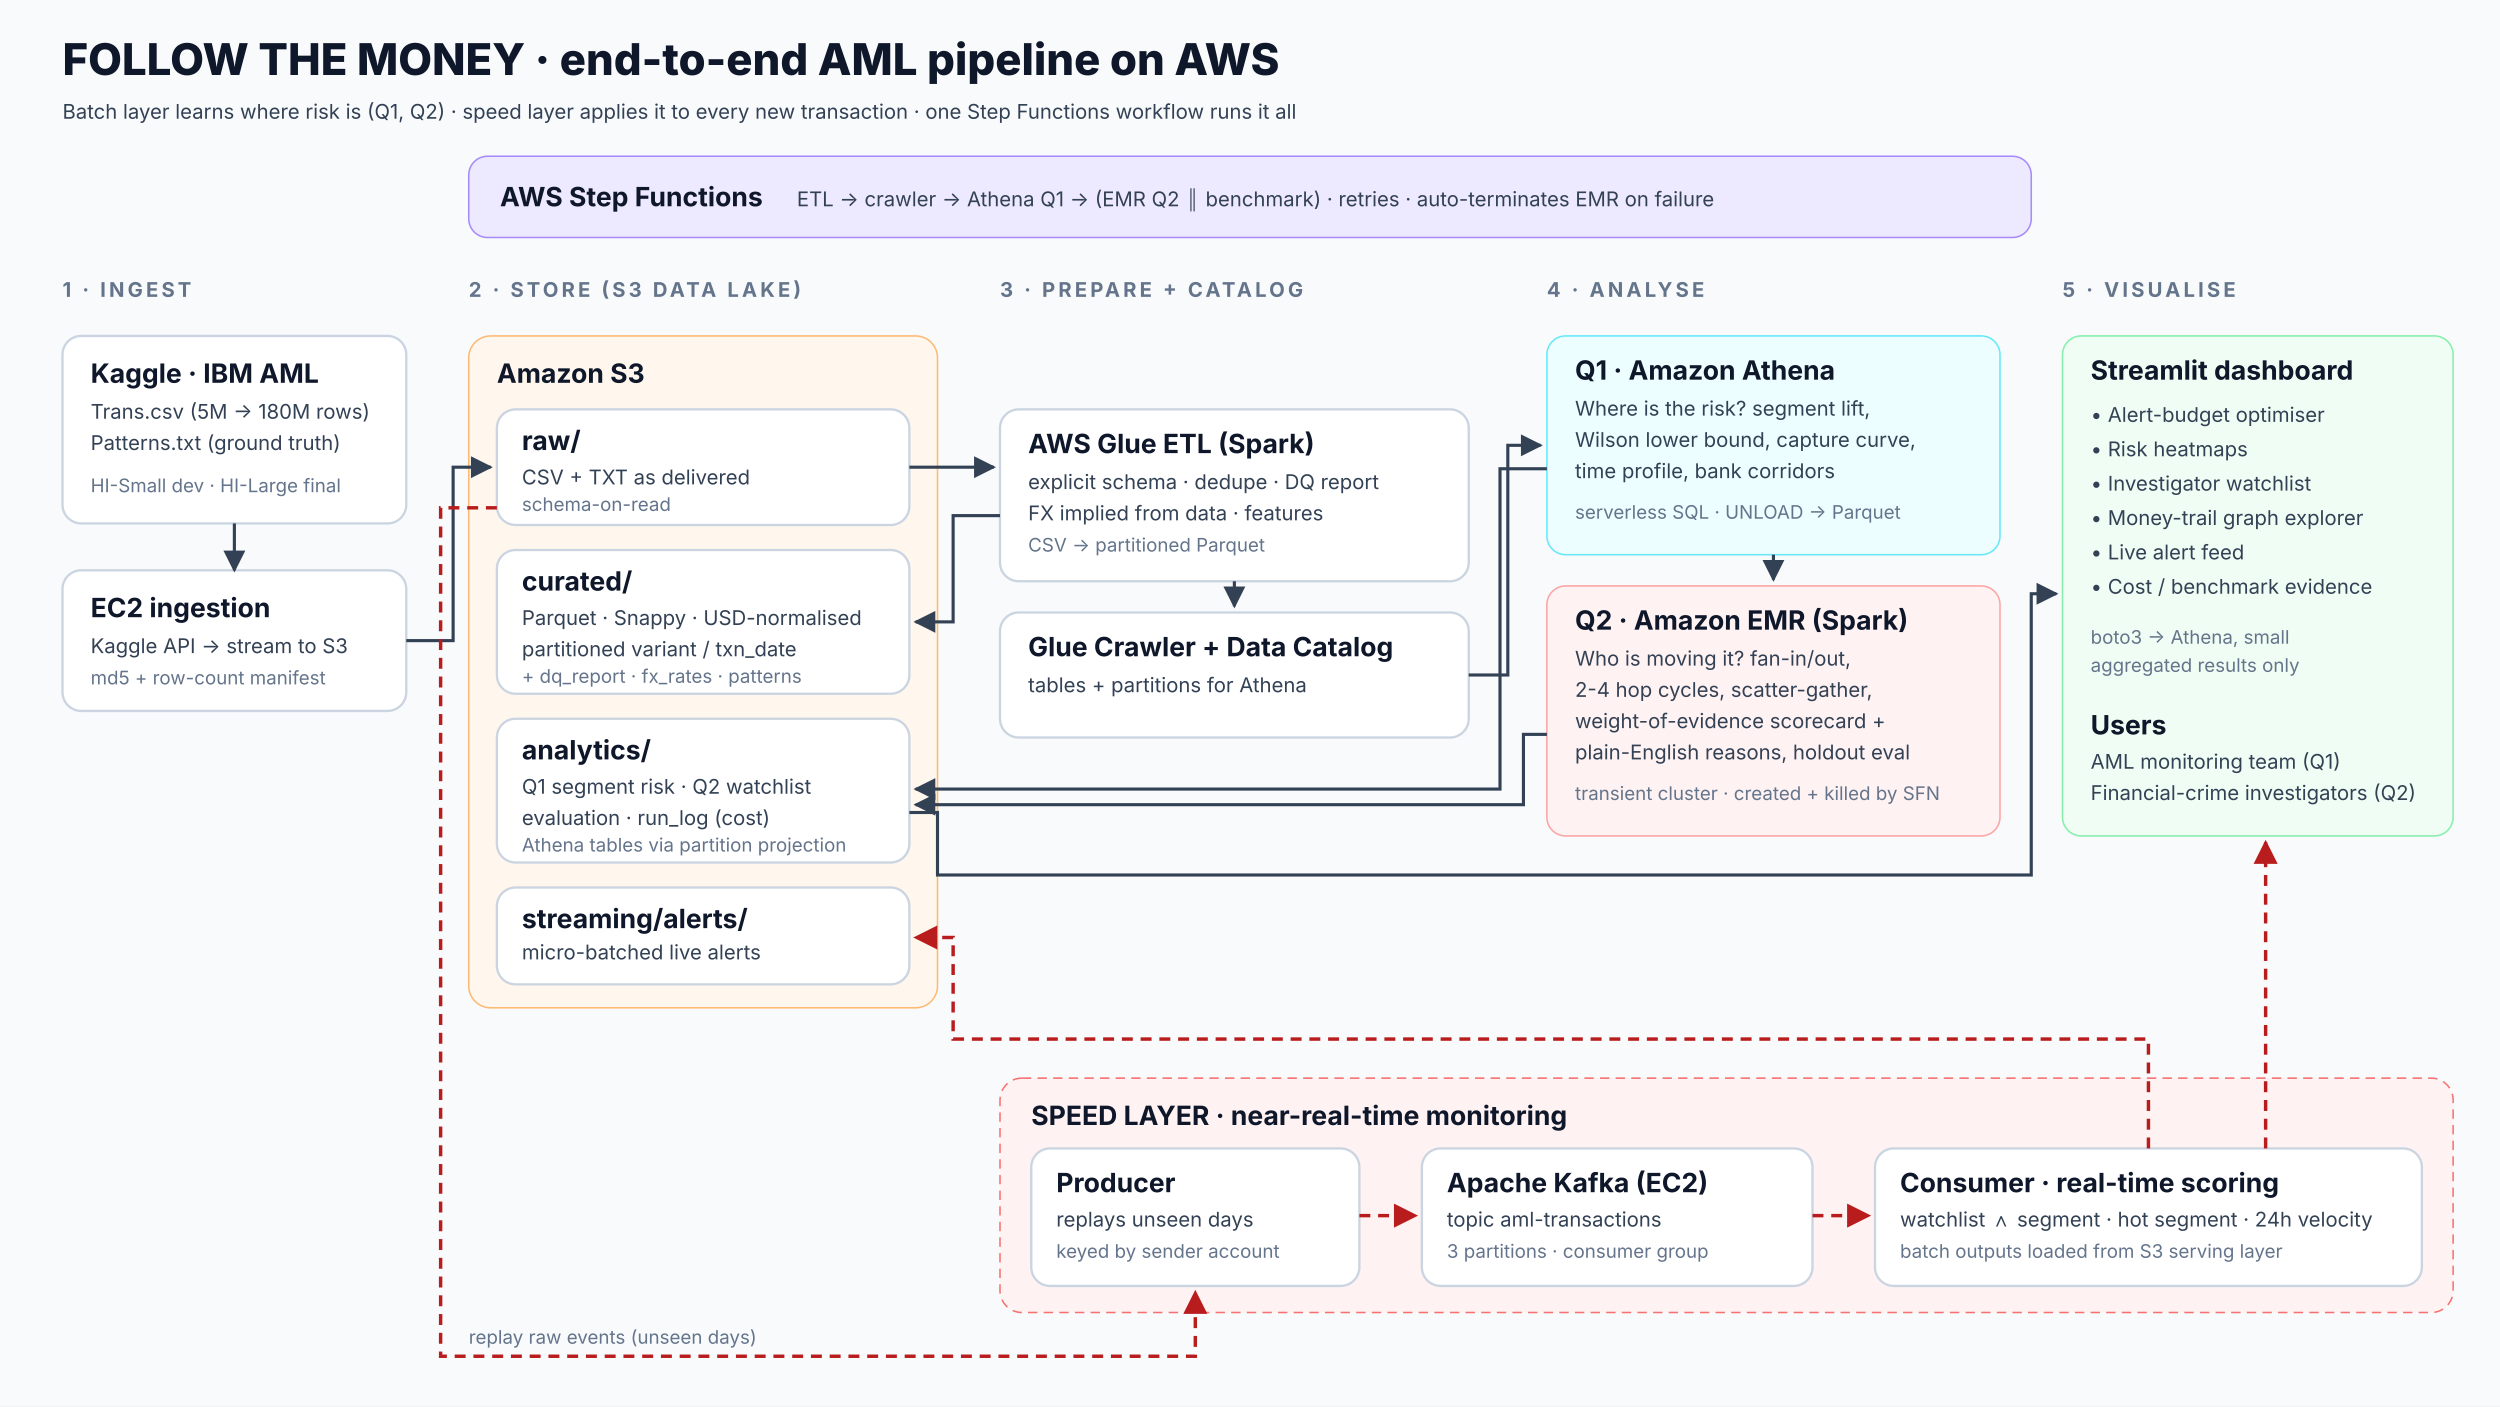
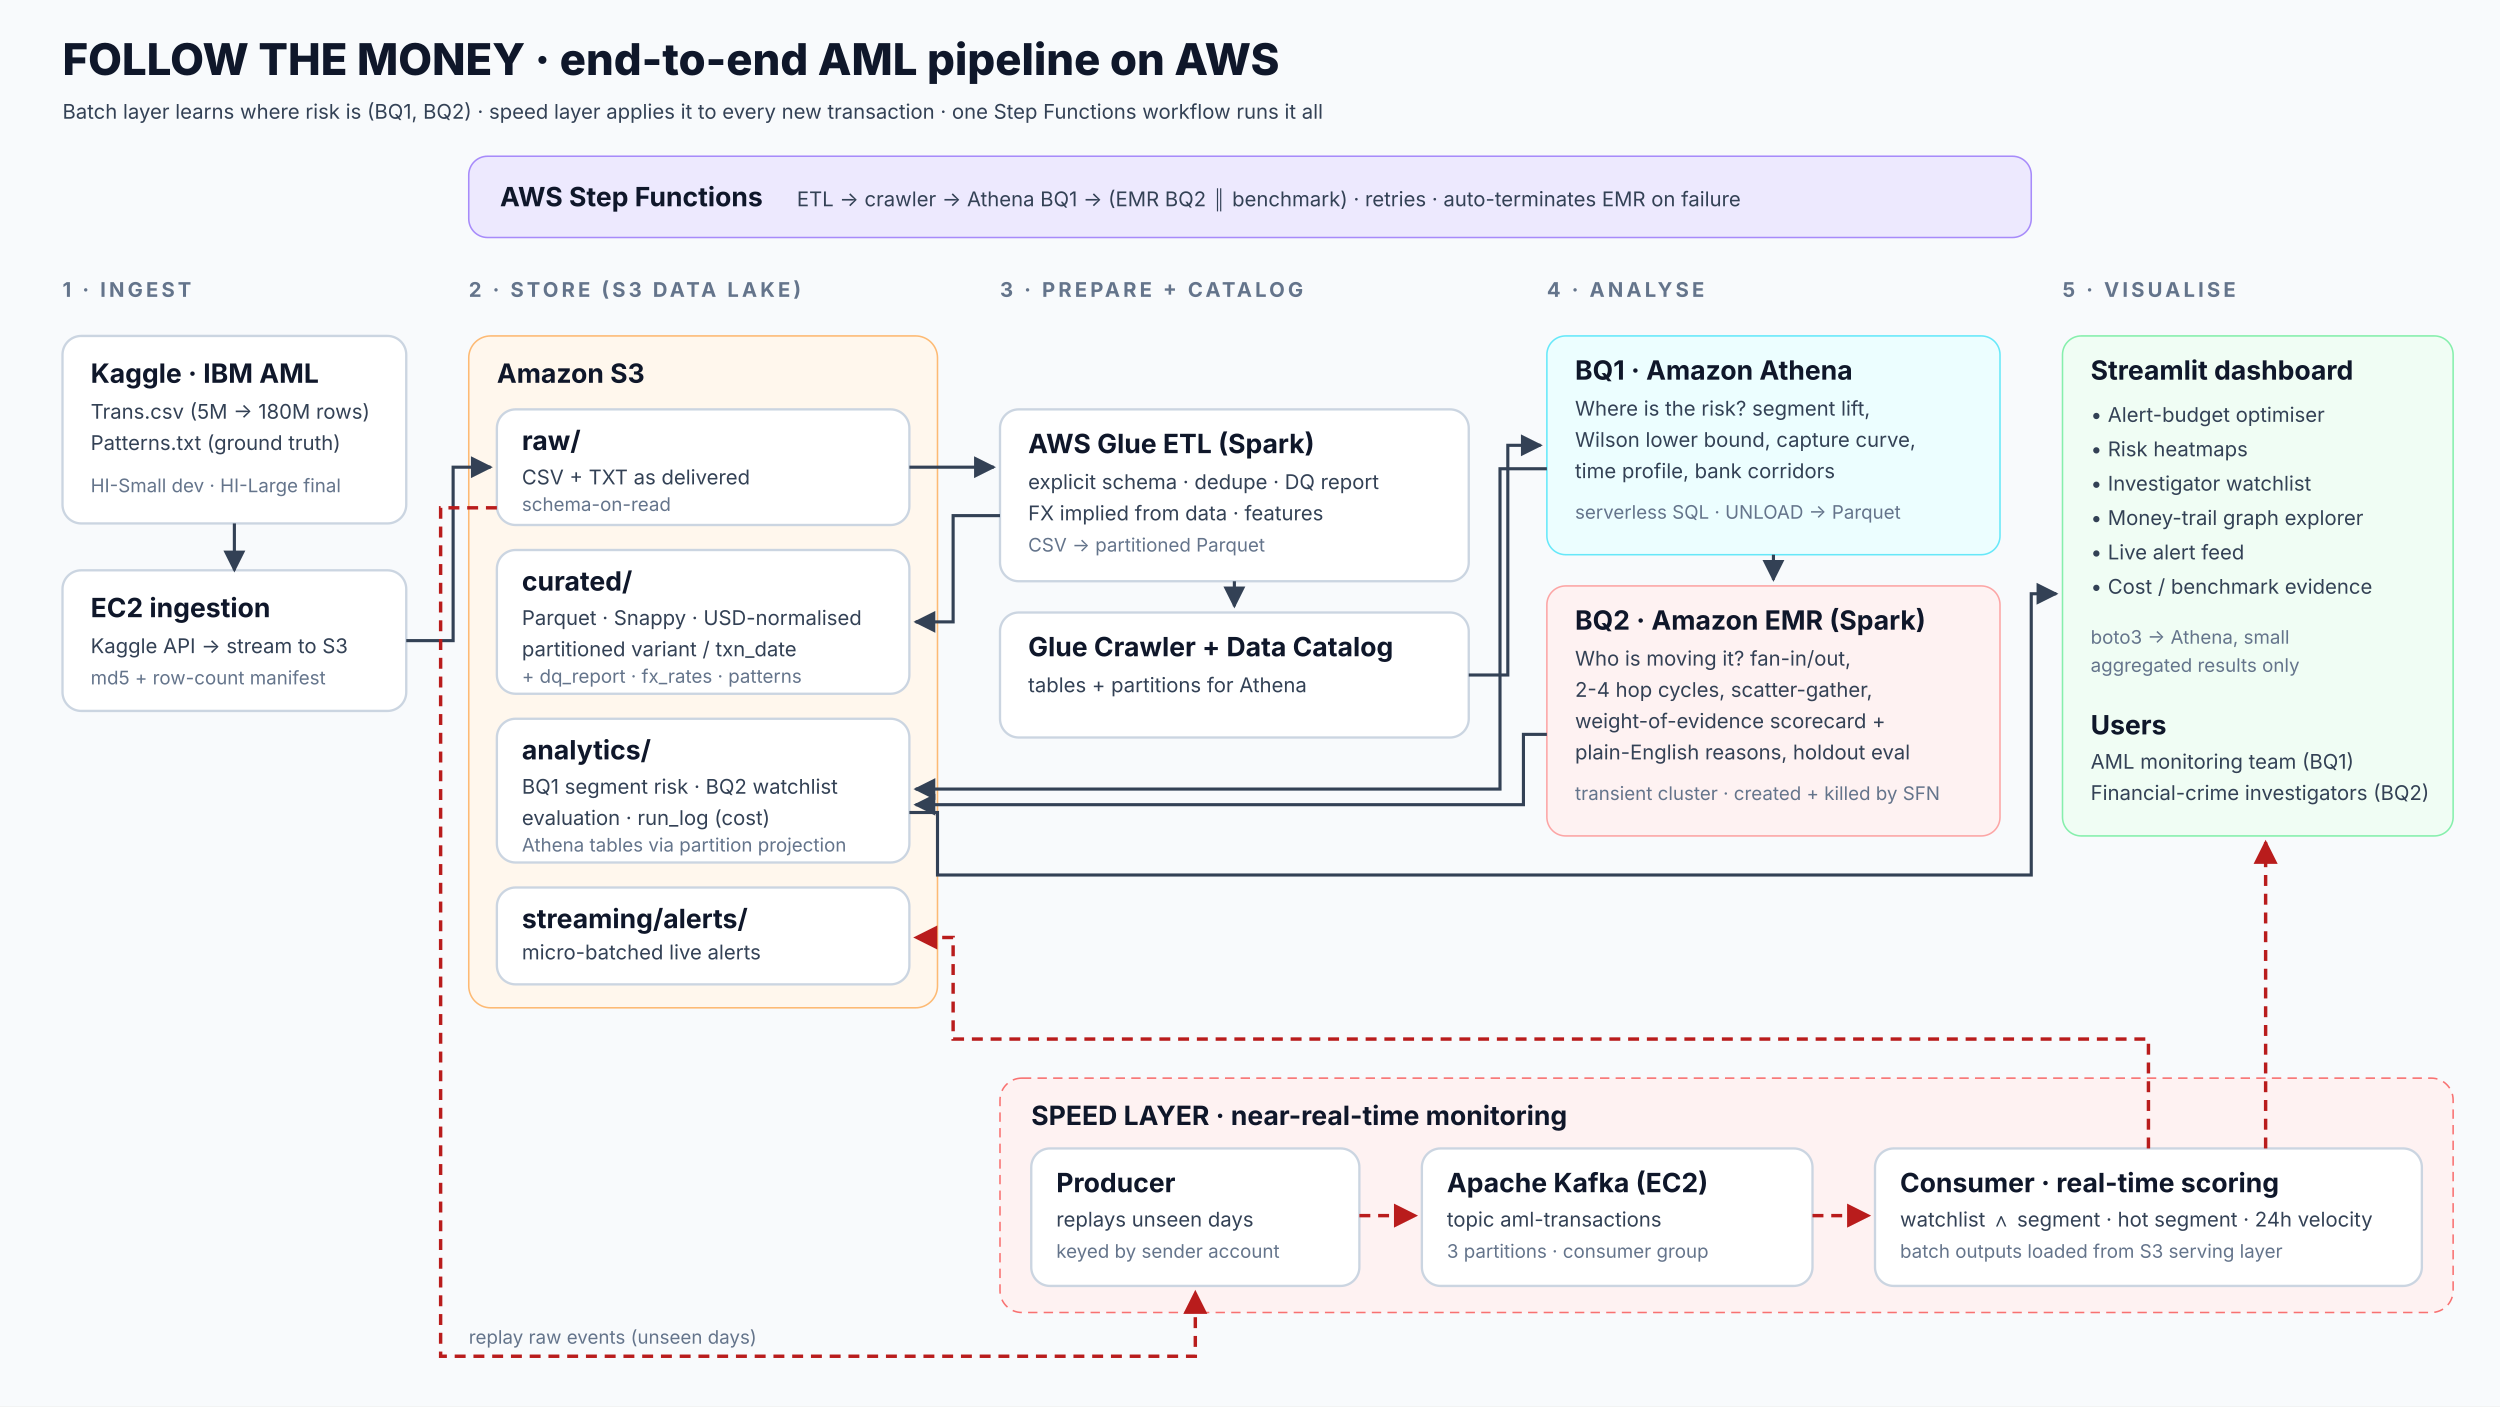
<svg xmlns="http://www.w3.org/2000/svg" viewBox="0 0 1600 900" width="1600" height="900" font-family="Inter, Helvetica, Arial, sans-serif">
  <defs>
    <marker id="a" viewBox="0 0 10 10" refX="9" refY="5" markerWidth="7" markerHeight="7" orient="auto-start-reverse">
      <path d="M0,0 L10,5 L0,10 z" fill="#334155" />
    </marker>
    <marker id="ar" viewBox="0 0 10 10" refX="9" refY="5" markerWidth="7" markerHeight="7" orient="auto-start-reverse">
      <path d="M0,0 L10,5 L0,10 z" fill="#b91c1c" />
    </marker>
    <style>
      .t{font-size:17px;font-weight:700;fill:#0f172a}
      .s{font-size:13px;fill:#334155}
      .x{font-size:12px;fill:#64748b}
      .lane{font-size:13px;font-weight:700;letter-spacing:2px;fill:#64748b}
      .box{fill:#fff;stroke:#cbd5e1;stroke-width:1.5;rx:12}
      .ln{stroke:#334155;stroke-width:2;fill:none;marker-end:url(#a)}
      .lr{stroke:#b91c1c;stroke-width:2.2;fill:none;marker-end:url(#ar);stroke-dasharray:7 5}
    </style>
  </defs>
  <rect width="1600" height="900" fill="#f8fafc" />
  <text x="40" y="48" font-size="28" font-weight="800" fill="#0f172a">FOLLOW THE MONEY · end-to-end AML pipeline on AWS</text>
-   <text x="40" y="76" class="s">Batch layer learns where risk is (Q1, Q2) · speed layer applies it to every new transaction · one Step Functions workflow runs it all</text>
+   <text x="40" y="76" class="s">Batch layer learns where risk is (BQ1, BQ2) · speed layer applies it to every new transaction · one Step Functions workflow runs it all</text>
  <rect x="300" y="100" width="1000" height="52" rx="12" fill="#ede9fe" stroke="#a78bfa" />
  <text x="320" y="132" class="t" fill="#4c1d95">AWS Step Functions</text>
-   <text x="510" y="132" class="s">ETL → crawler → Athena Q1 → (EMR Q2 ∥ benchmark) · retries · auto-terminates EMR on failure</text>
+   <text x="510" y="132" class="s">ETL → crawler → Athena BQ1 → (EMR BQ2 ∥ benchmark) · retries · auto-terminates EMR on failure</text>
  <text x="40" y="190" class="lane">1 · INGEST</text>
  <text x="300" y="190" class="lane">2 · STORE (S3 DATA LAKE)</text>
  <text x="640" y="190" class="lane">3 · PREPARE + CATALOG</text>
  <text x="990" y="190" class="lane">4 · ANALYSE</text>
  <text x="1320" y="190" class="lane">5 · VISUALISE</text>
  <rect x="40" y="215" width="220" height="120" class="box" />
  <text x="58" y="245" class="t">Kaggle · IBM AML</text>
  <text x="58" y="268" class="s">Trans.csv (5M → 180M rows)</text>
  <text x="58" y="288" class="s">Patterns.txt (ground truth)</text>
  <text x="58" y="315" class="x">HI-Small dev · HI-Large final</text>
  <rect x="40" y="365" width="220" height="90" class="box" />
  <text x="58" y="395" class="t">EC2 ingestion</text>
  <text x="58" y="418" class="s">Kaggle API → stream to S3</text>
  <text x="58" y="438" class="x">md5 + row-count manifest</text>
  <rect x="300" y="215" width="300" height="430" rx="14" fill="#fff7ed" stroke="#fdba74" />
  <text x="318" y="245" class="t" fill="#9a3412">Amazon S3</text>
  <rect x="318" y="262" width="264" height="74" class="box" />
  <text x="334" y="288" class="t">raw/</text>
  <text x="334" y="310" class="s">CSV + TXT as delivered</text>
  <text x="334" y="327" class="x">schema-on-read</text>
  <rect x="318" y="352" width="264" height="92" class="box" />
  <text x="334" y="378" class="t">curated/</text>
  <text x="334" y="400" class="s">Parquet · Snappy · USD-normalised</text>
  <text x="334" y="420" class="s">partitioned variant / txn_date</text>
  <text x="334" y="437" class="x">+ dq_report · fx_rates · patterns</text>
  <rect x="318" y="460" width="264" height="92" class="box" />
  <text x="334" y="486" class="t">analytics/</text>
-   <text x="334" y="508" class="s">Q1 segment risk · Q2 watchlist</text>
+   <text x="334" y="508" class="s">BQ1 segment risk · BQ2 watchlist</text>
  <text x="334" y="528" class="s">evaluation · run_log (cost)</text>
  <text x="334" y="545" class="x">Athena tables via partition projection</text>
  <rect x="318" y="568" width="264" height="62" class="box" />
  <text x="334" y="594" class="t">streaming/alerts/</text>
  <text x="334" y="614" class="s">micro-batched live alerts</text>
  <rect x="640" y="262" width="300" height="110" class="box" />
  <text x="658" y="290" class="t">AWS Glue ETL (Spark)</text>
  <text x="658" y="313" class="s">explicit schema · dedupe · DQ report</text>
  <text x="658" y="333" class="s">FX implied from data · features</text>
  <text x="658" y="353" class="x">CSV → partitioned Parquet</text>
  <rect x="640" y="392" width="300" height="80" class="box" />
  <text x="658" y="420" class="t">Glue Crawler + Data Catalog</text>
  <text x="658" y="443" class="s">tables + partitions for Athena</text>
  <rect x="990" y="215" width="290" height="140" rx="12" fill="#ecfeff" stroke="#67e8f9" />
-   <text x="1008" y="243" class="t" fill="#155e75">Q1 · Amazon Athena</text>
+   <text x="1008" y="243" class="t" fill="#155e75">BQ1 · Amazon Athena</text>
  <text x="1008" y="266" class="s">Where is the risk? segment lift,</text>
  <text x="1008" y="286" class="s">Wilson lower bound, capture curve,</text>
  <text x="1008" y="306" class="s">time profile, bank corridors</text>
  <text x="1008" y="332" class="x">serverless SQL · UNLOAD → Parquet</text>
  <rect x="990" y="375" width="290" height="160" rx="12" fill="#fef2f2" stroke="#fca5a5" />
-   <text x="1008" y="403" class="t" fill="#991b1b">Q2 · Amazon EMR (Spark)</text>
+   <text x="1008" y="403" class="t" fill="#991b1b">BQ2 · Amazon EMR (Spark)</text>
  <text x="1008" y="426" class="s">Who is moving it? fan-in/out,</text>
  <text x="1008" y="446" class="s">2-4 hop cycles, scatter-gather,</text>
  <text x="1008" y="466" class="s">weight-of-evidence scorecard +</text>
  <text x="1008" y="486" class="s">plain-English reasons, holdout eval</text>
  <text x="1008" y="512" class="x">transient cluster · created + killed by SFN</text>
  <rect x="1320" y="215" width="250" height="320" rx="12" fill="#f0fdf4" stroke="#86efac" />
  <text x="1338" y="243" class="t" fill="#166534">Streamlit dashboard</text>
  <text x="1338" y="270" class="s">• Alert-budget optimiser</text>
  <text x="1338" y="292" class="s">• Risk heatmaps</text>
  <text x="1338" y="314" class="s">• Investigator watchlist</text>
  <text x="1338" y="336" class="s">• Money-trail graph explorer</text>
  <text x="1338" y="358" class="s">• Live alert feed</text>
  <text x="1338" y="380" class="s">• Cost / benchmark evidence</text>
  <text x="1338" y="412" class="x">boto3 → Athena, small</text>
  <text x="1338" y="430" class="x">aggregated results only</text>
  <text x="1338" y="470" class="t" font-size="14">Users</text>
-   <text x="1338" y="492" class="s">AML monitoring team (Q1)</text>
-   <text x="1338" y="512" class="s">Financial-crime investigators (Q2)</text>
+   <text x="1338" y="492" class="s">AML monitoring team (BQ1)</text>
+   <text x="1338" y="512" class="s">Financial-crime investigators (BQ2)</text>
  <rect x="640" y="690" width="930" height="150" rx="14" fill="#fef2f2" stroke="#f87171" stroke-dasharray="6 4" />
  <text x="660" y="720" class="t" fill="#991b1b">SPEED LAYER · near-real-time monitoring</text>
  <rect x="660" y="735" width="210" height="88" class="box" />
  <text x="676" y="763" class="t">Producer</text>
  <text x="676" y="785" class="s">replays unseen days</text>
  <text x="676" y="805" class="x">keyed by sender account</text>
  <rect x="910" y="735" width="250" height="88" class="box" />
  <text x="926" y="763" class="t">Apache Kafka (EC2)</text>
  <text x="926" y="785" class="s">topic aml-transactions</text>
  <text x="926" y="805" class="x">3 partitions · consumer group</text>
  <rect x="1200" y="735" width="350" height="88" class="box" />
  <text x="1216" y="763" class="t">Consumer · real-time scoring</text>
  <text x="1216" y="785" class="s">watchlist ∧ segment · hot segment · 24h velocity</text>
  <text x="1216" y="805" class="x">batch outputs loaded from S3 serving layer</text>
  <path class="ln" d="M150 335 L150 365" />
  <path class="ln" d="M260 410 L290 410 L290 299 L314 299" />
  <path class="ln" d="M582 299 L636 299" />
  <path class="ln" d="M790 372 L790 388" />
  <path class="ln" d="M640 330 L610 330 L610 398 L586 398" />
  <path class="ln" d="M940 432 L965 432 L965 285 L986 285" />
  <path class="ln" d="M1135 355 L1135 371" />
  <path class="ln" d="M990 300 L960 300 L960 505 L586 505" />
  <path class="ln" d="M990 470 L975 470 L975 515 L586 515" />
  <path class="ln" d="M582 520 L600 520 L600 560 L1300 560 L1300 380 L1316 380" />
  <path class="lr" d="M318 325 L282 325 L282 868 L765 868 L765 827" />
  <path class="lr" d="M870 778 L906 778" />
  <path class="lr" d="M1160 778 L1196 778" />
  <path class="lr" d="M1375 735 L1375 665 L610 665 L610 600 L586 600" />
  <path class="lr" d="M1450 735 L1450 539" />
  <text x="300" y="860" class="x" fill="#b91c1c">replay raw events (unseen days)</text>
</svg>
